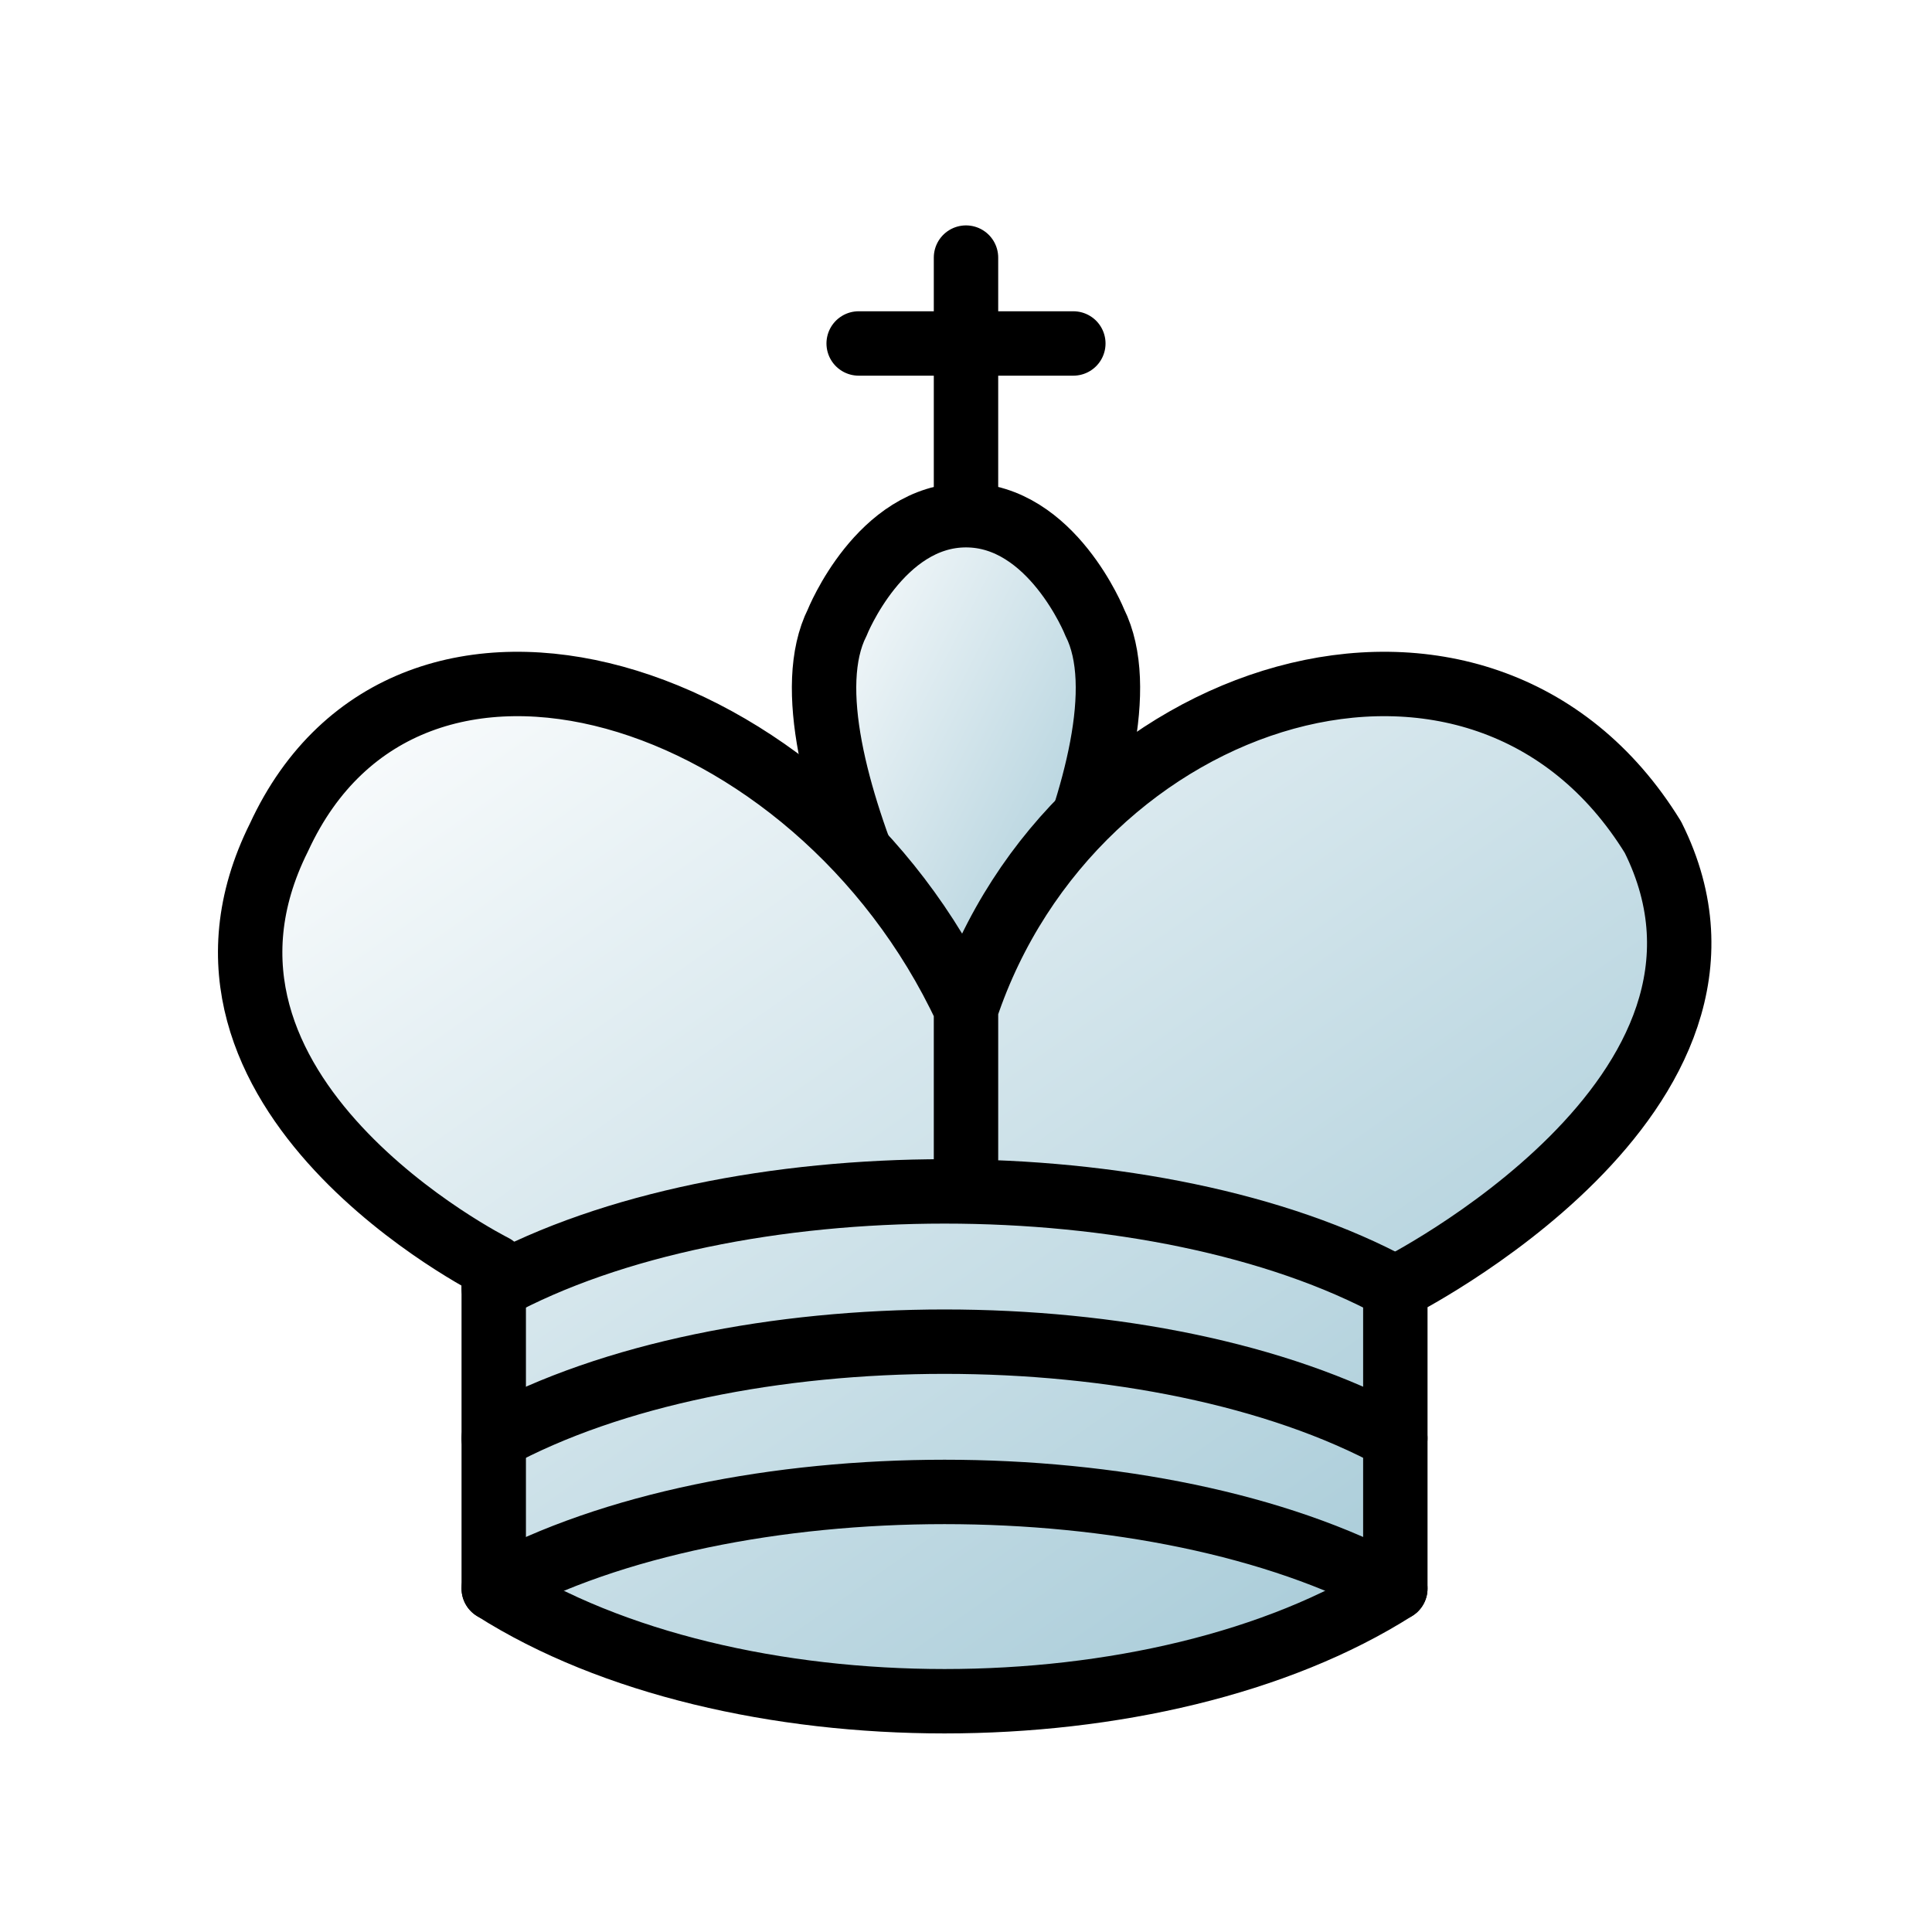
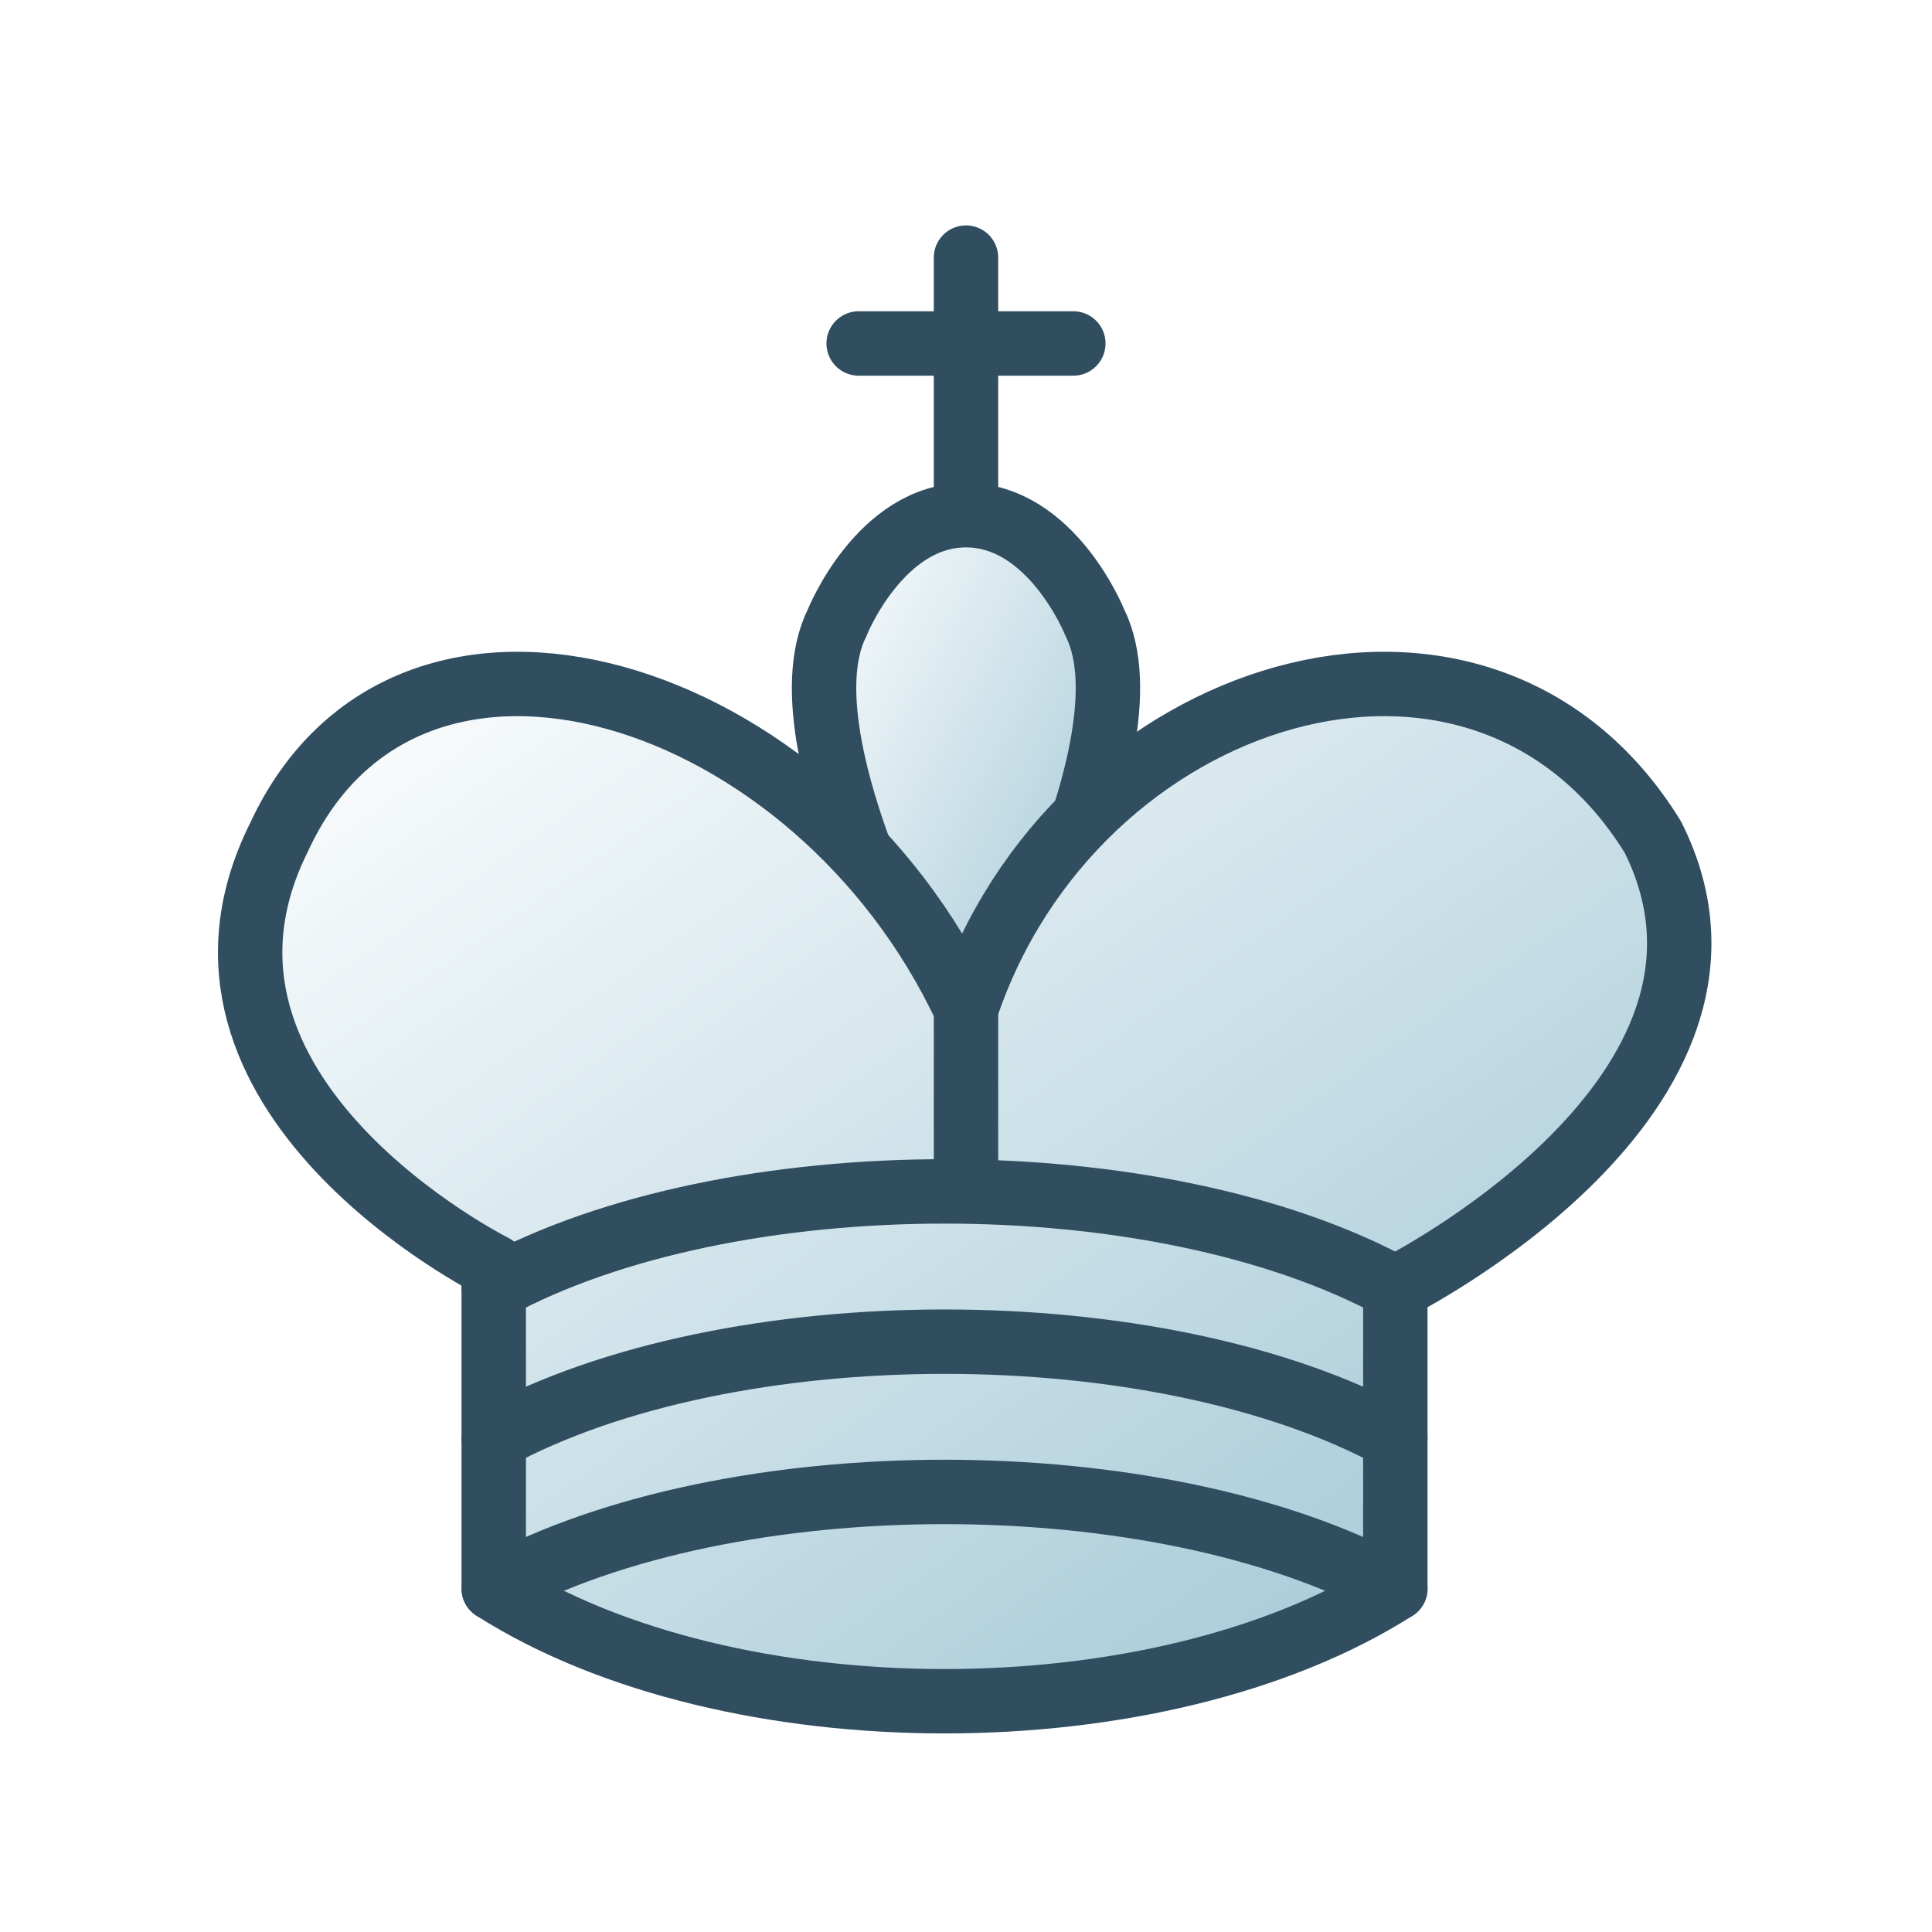
<svg xmlns="http://www.w3.org/2000/svg" style="color-scheme:light only" viewBox="0 0 45 45">
  <defs>
-     <linearGradient id="piecefill" x1="0" y1="0" x2="1" y2="1">
+     <linearGradient id="piecefill" x1="0%" y1="0%" x2="100%" y2="100%">
      <stop stop-color="#ffffff" />
      <stop offset="1" stop-color="#9ac3d2" />
    </linearGradient>
  </defs>
-   <g fill="none" fill-rule="evenodd" stroke="#000" stroke-linecap="round" stroke-linejoin="round" stroke-width="1.5">
+   <g fill="none" fill-rule="evenodd" stroke="#304e60" stroke-linecap="round" stroke-linejoin="round" stroke-width="1.5">
    <path stroke-linejoin="miter" d="M22.5 11.63V6M20 8h5" />
    <path fill="url(#piecefill)" stroke-linecap="butt" stroke-linejoin="miter" d="M22.5 25s4.5-7.5 3-10.5c0 0-1-2.5-3-2.5s-3 2.5-3 2.5c-1.5 3 3 10.5 3 10.5" />
    <path fill="url(#piecefill)" d="M11.5 37c5.5 3.5 15.5 3.5 21 0v-7s9-4.5 6-10.5c-4-6.5-13.5-3.5-16 4V27v-3.5c-3.5-7.5-13-10.5-16-4-3 6 5 10 5 10z" />
    <path d="M11.5 30c5.5-3 15.5-3 21 0m-21 3.5c5.5-3 15.5-3 21 0m-21 3.5c5.5-3 15.5-3 21 0" />
  </g>
</svg>
